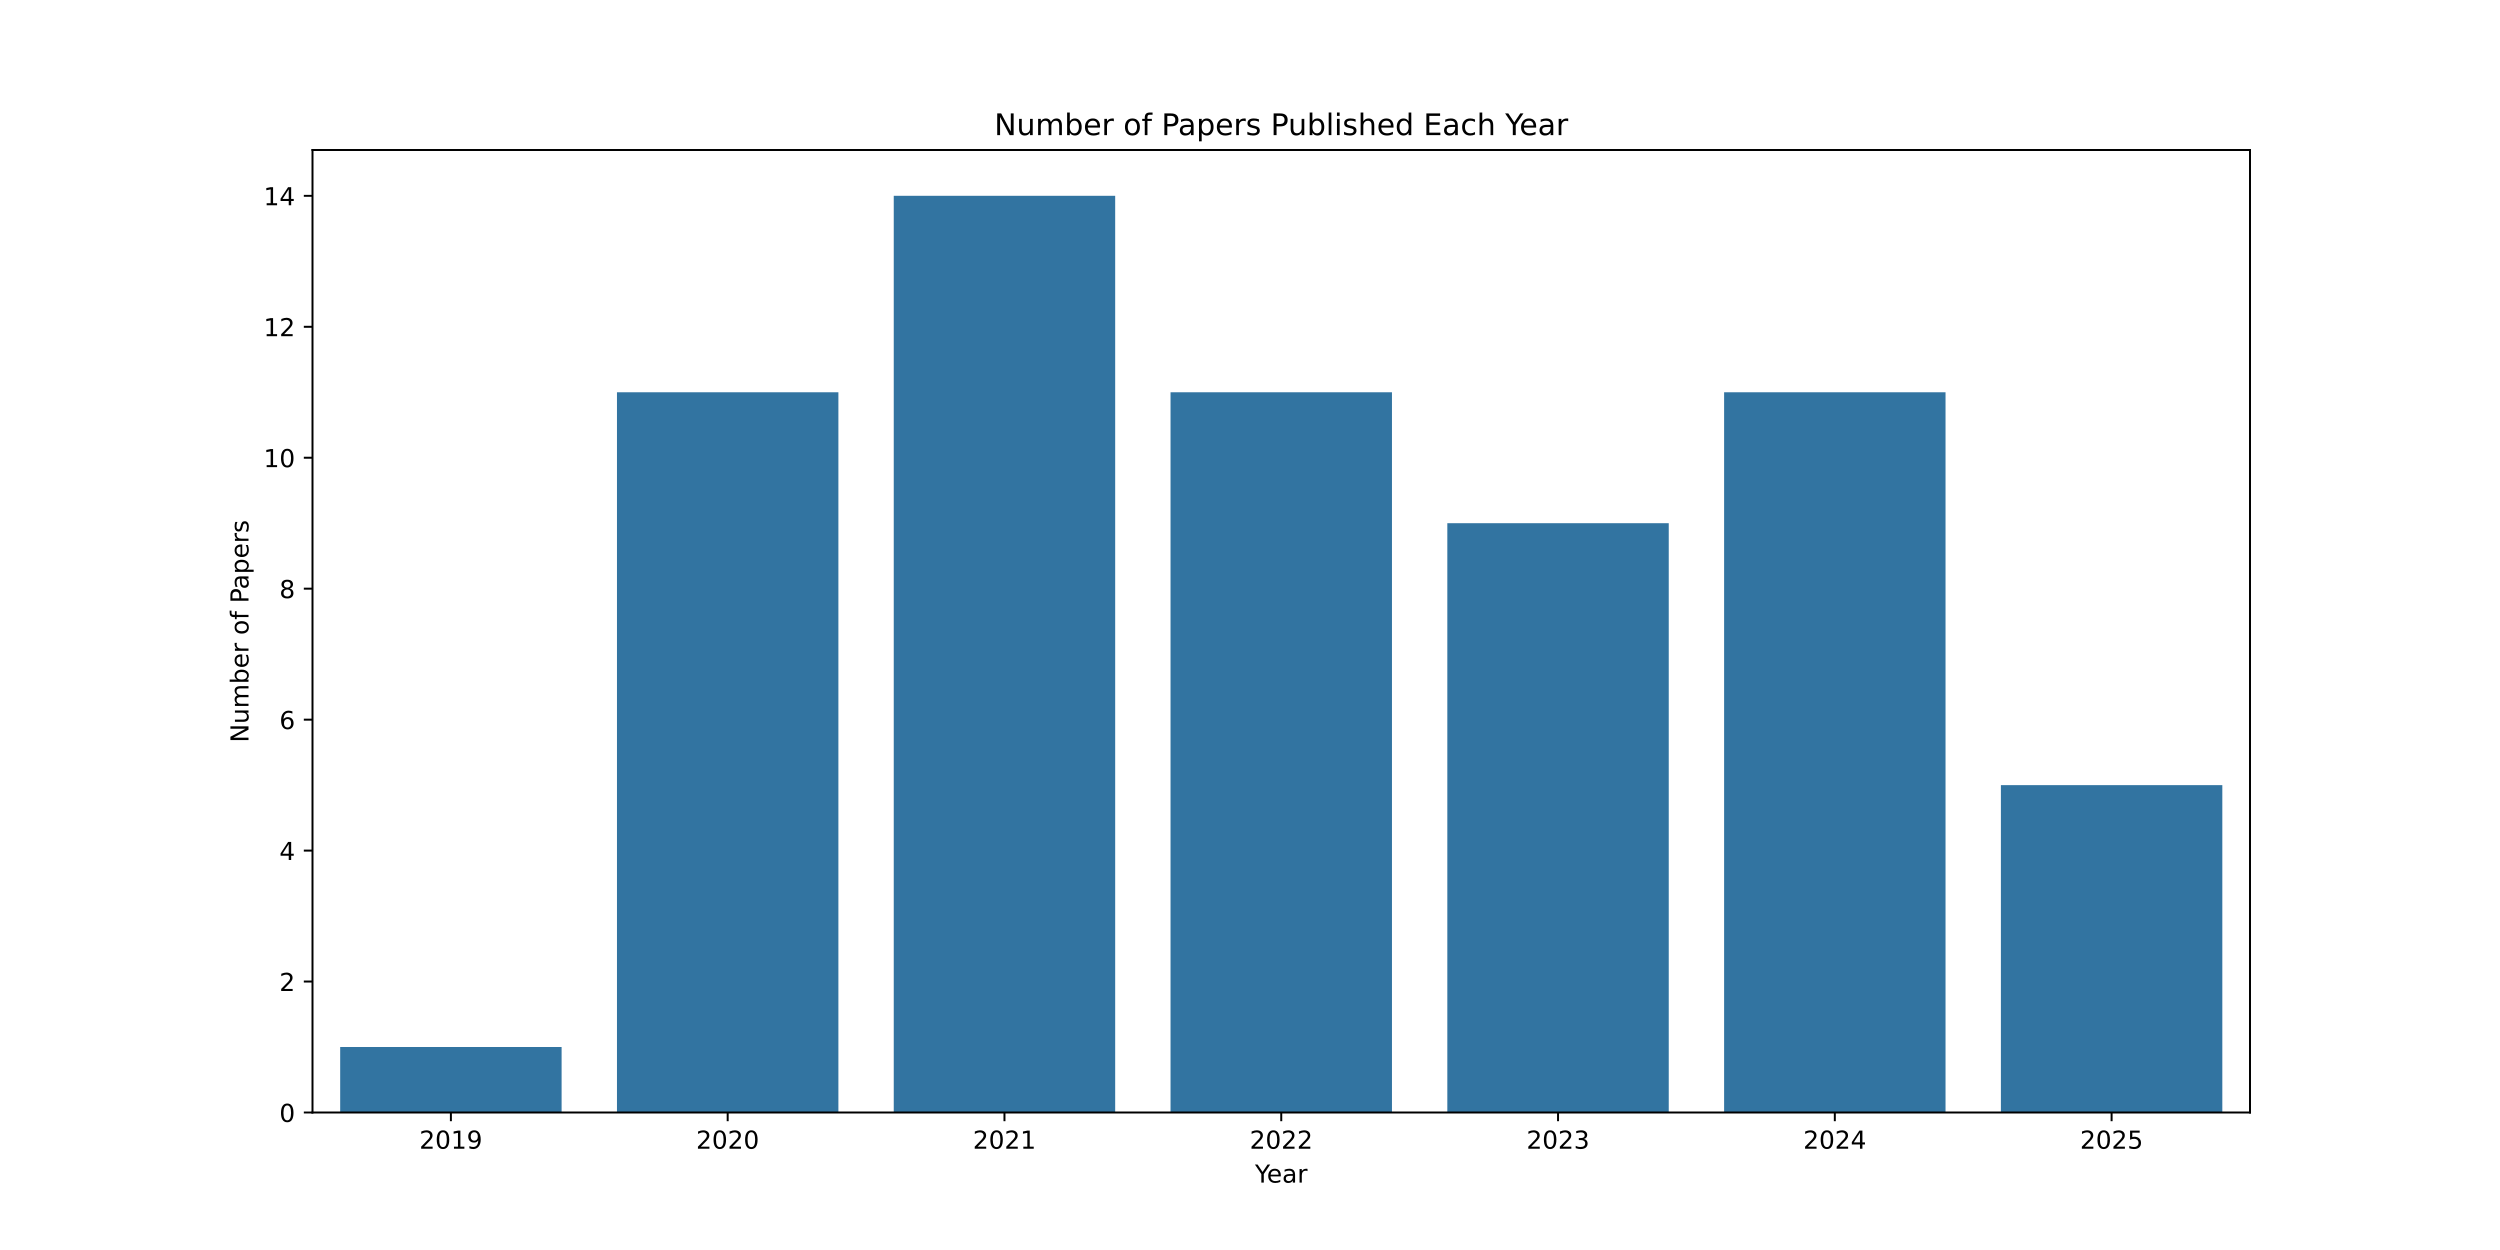
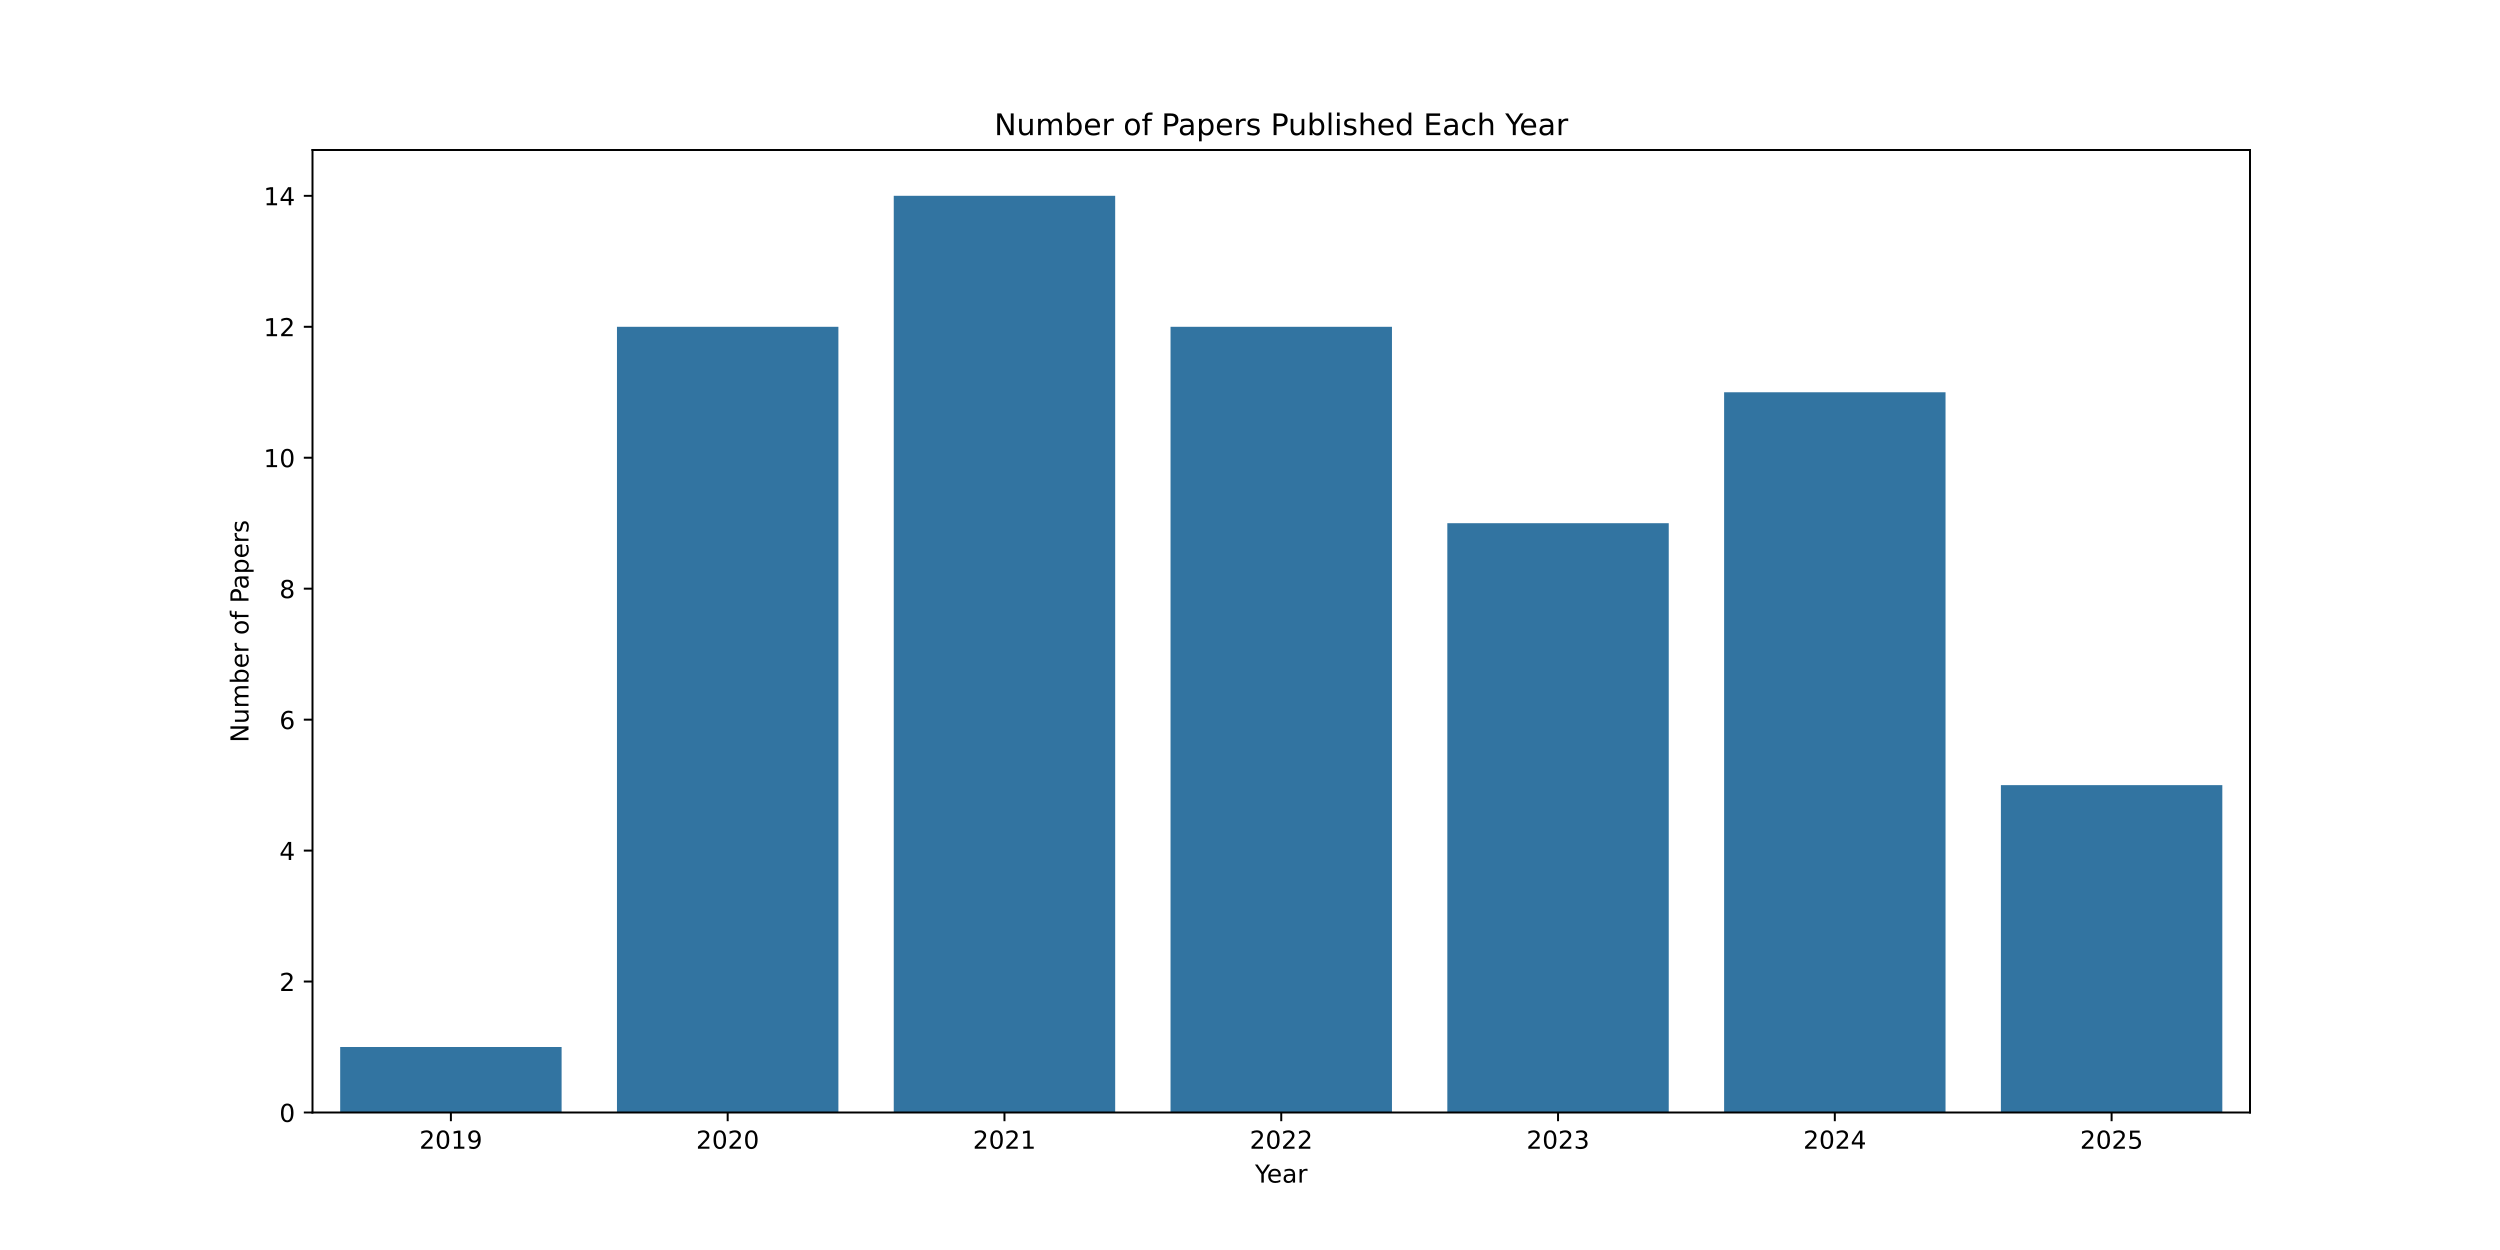
<svg xmlns="http://www.w3.org/2000/svg" xmlns:xlink="http://www.w3.org/1999/xlink" width="1008pt" height="504pt" viewBox="0 0 1008 504" version="1.1">
  <defs>
    <style type="text/css">*{stroke-linejoin: round; stroke-linecap: butt}</style>
  </defs>
  <g id="figure_1">
    <g id="patch_1">
      <path d="M 0 504  L 1008 504  L 1008 0  L 0 0  z " style="fill: #ffffff" />
    </g>
    <g id="axes_1">
      <g id="patch_2">
        <path d="M 126 448.56  L 907.2 448.56  L 907.2 60.48  L 126 60.48  z " style="fill: #ffffff" />
      </g>
      <g id="patch_3">
-         <path d="M 137.16 448.56  L 226.44 448.56  L 226.44 422.16  L 137.16 422.16  z " clip-path="url(#p7659102a80)" style="fill: #3274a1" />
+         <path d="M 137.16 448.56  L 226.44 448.56  L 226.44 422.16  L 137.16 422.16  z " clip-path="url(#p4bd966599b)" style="fill: #3274a1" />
      </g>
      <g id="patch_4">
-         <path d="M 248.76 448.56  L 338.04 448.56  L 338.04 158.16  L 248.76 158.16  z " clip-path="url(#p7659102a80)" style="fill: #3274a1" />
+         <path d="M 248.76 448.56  L 338.04 448.56  L 338.04 131.76  L 248.76 131.76  z " clip-path="url(#p4bd966599b)" style="fill: #3274a1" />
      </g>
      <g id="patch_5">
-         <path d="M 360.36 448.56  L 449.64 448.56  L 449.64 78.96  L 360.36 78.96  z " clip-path="url(#p7659102a80)" style="fill: #3274a1" />
+         <path d="M 360.36 448.56  L 449.64 448.56  L 449.64 78.96  L 360.36 78.96  z " clip-path="url(#p4bd966599b)" style="fill: #3274a1" />
      </g>
      <g id="patch_6">
-         <path d="M 471.96 448.56  L 561.24 448.56  L 561.24 158.16  L 471.96 158.16  z " clip-path="url(#p7659102a80)" style="fill: #3274a1" />
+         <path d="M 471.96 448.56  L 561.24 448.56  L 561.24 131.76  L 471.96 131.76  z " clip-path="url(#p4bd966599b)" style="fill: #3274a1" />
      </g>
      <g id="patch_7">
-         <path d="M 583.56 448.56  L 672.84 448.56  L 672.84 210.96  L 583.56 210.96  z " clip-path="url(#p7659102a80)" style="fill: #3274a1" />
+         <path d="M 583.56 448.56  L 672.84 448.56  L 672.84 210.96  L 583.56 210.96  z " clip-path="url(#p4bd966599b)" style="fill: #3274a1" />
      </g>
      <g id="patch_8">
-         <path d="M 695.16 448.56  L 784.44 448.56  L 784.44 158.16  L 695.16 158.16  z " clip-path="url(#p7659102a80)" style="fill: #3274a1" />
+         <path d="M 695.16 448.56  L 784.44 448.56  L 784.44 158.16  L 695.16 158.16  z " clip-path="url(#p4bd966599b)" style="fill: #3274a1" />
      </g>
      <g id="patch_9">
-         <path d="M 806.76 448.56  L 896.04 448.56  L 896.04 316.56  L 806.76 316.56  z " clip-path="url(#p7659102a80)" style="fill: #3274a1" />
+         <path d="M 806.76 448.56  L 896.04 448.56  L 896.04 316.56  L 806.76 316.56  z " clip-path="url(#p4bd966599b)" style="fill: #3274a1" />
      </g>
      <g id="matplotlib.axis_1">
        <g id="xtick_1">
          <g id="line2d_1">
            <defs>
-               <path id="m0e9e17a9ed" d="M 0 0  L 0 3.5  " style="stroke: #000000; stroke-width: 0.8" />
+               <path id="mdeabe207a8" d="M 0 0  L 0 3.5  " style="stroke: #000000; stroke-width: 0.8" />
            </defs>
            <g>
-               <use xlink:href="#m0e9e17a9ed" x="181.8" y="448.56" style="stroke: #000000; stroke-width: 0.8" />
+               <use xlink:href="#mdeabe207a8" x="181.8" y="448.56" style="stroke: #000000; stroke-width: 0.8" />
            </g>
          </g>
          <g id="text_1">
            <g transform="translate(169.075 463.1584) scale(0.1 -0.1)">
              <defs>
                <path id="DejaVuSans-32" d="M 1228 531  L 3431 531  L 3431 0  L 469 0  L 469 531  Q 828 903 1448 1529  Q 2069 2156 2228 2338  Q 2531 2678 2651 2914  Q 2772 3150 2772 3378  Q 2772 3750 2511 3984  Q 2250 4219 1831 4219  Q 1534 4219 1204 4116  Q 875 4013 500 3803  L 500 4441  Q 881 4594 1212 4672  Q 1544 4750 1819 4750  Q 2544 4750 2975 4387  Q 3406 4025 3406 3419  Q 3406 3131 3298 2873  Q 3191 2616 2906 2266  Q 2828 2175 2409 1742  Q 1991 1309 1228 531  z " transform="scale(0.015625)" />
                <path id="DejaVuSans-30" d="M 2034 4250  Q 1547 4250 1301 3770  Q 1056 3291 1056 2328  Q 1056 1369 1301 889  Q 1547 409 2034 409  Q 2525 409 2770 889  Q 3016 1369 3016 2328  Q 3016 3291 2770 3770  Q 2525 4250 2034 4250  z M 2034 4750  Q 2819 4750 3233 4129  Q 3647 3509 3647 2328  Q 3647 1150 3233 529  Q 2819 -91 2034 -91  Q 1250 -91 836 529  Q 422 1150 422 2328  Q 422 3509 836 4129  Q 1250 4750 2034 4750  z " transform="scale(0.015625)" />
                <path id="DejaVuSans-31" d="M 794 531  L 1825 531  L 1825 4091  L 703 3866  L 703 4441  L 1819 4666  L 2450 4666  L 2450 531  L 3481 531  L 3481 0  L 794 0  L 794 531  z " transform="scale(0.015625)" />
                <path id="DejaVuSans-39" d="M 703 97  L 703 672  Q 941 559 1184 500  Q 1428 441 1663 441  Q 2288 441 2617 861  Q 2947 1281 2994 2138  Q 2813 1869 2534 1725  Q 2256 1581 1919 1581  Q 1219 1581 811 2004  Q 403 2428 403 3163  Q 403 3881 828 4315  Q 1253 4750 1959 4750  Q 2769 4750 3195 4129  Q 3622 3509 3622 2328  Q 3622 1225 3098 567  Q 2575 -91 1691 -91  Q 1453 -91 1209 -44  Q 966 3 703 97  z M 1959 2075  Q 2384 2075 2632 2365  Q 2881 2656 2881 3163  Q 2881 3666 2632 3958  Q 2384 4250 1959 4250  Q 1534 4250 1286 3958  Q 1038 3666 1038 3163  Q 1038 2656 1286 2365  Q 1534 2075 1959 2075  z " transform="scale(0.015625)" />
              </defs>
              <use xlink:href="#DejaVuSans-32" />
              <use xlink:href="#DejaVuSans-30" transform="translate(63.62305 0)" />
              <use xlink:href="#DejaVuSans-31" transform="translate(127.2461 0)" />
              <use xlink:href="#DejaVuSans-39" transform="translate(190.8691 0)" />
            </g>
          </g>
        </g>
        <g id="xtick_2">
          <g id="line2d_2">
            <g>
-               <use xlink:href="#m0e9e17a9ed" x="293.4" y="448.56" style="stroke: #000000; stroke-width: 0.8" />
+               <use xlink:href="#mdeabe207a8" x="293.4" y="448.56" style="stroke: #000000; stroke-width: 0.8" />
            </g>
          </g>
          <g id="text_2">
            <g transform="translate(280.675 463.1584) scale(0.1 -0.1)">
              <use xlink:href="#DejaVuSans-32" />
              <use xlink:href="#DejaVuSans-30" transform="translate(63.62305 0)" />
              <use xlink:href="#DejaVuSans-32" transform="translate(127.2461 0)" />
              <use xlink:href="#DejaVuSans-30" transform="translate(190.8691 0)" />
            </g>
          </g>
        </g>
        <g id="xtick_3">
          <g id="line2d_3">
            <g>
-               <use xlink:href="#m0e9e17a9ed" x="405" y="448.56" style="stroke: #000000; stroke-width: 0.8" />
+               <use xlink:href="#mdeabe207a8" x="405" y="448.56" style="stroke: #000000; stroke-width: 0.8" />
            </g>
          </g>
          <g id="text_3">
            <g transform="translate(392.275 463.1584) scale(0.1 -0.1)">
              <use xlink:href="#DejaVuSans-32" />
              <use xlink:href="#DejaVuSans-30" transform="translate(63.62305 0)" />
              <use xlink:href="#DejaVuSans-32" transform="translate(127.2461 0)" />
              <use xlink:href="#DejaVuSans-31" transform="translate(190.8691 0)" />
            </g>
          </g>
        </g>
        <g id="xtick_4">
          <g id="line2d_4">
            <g>
-               <use xlink:href="#m0e9e17a9ed" x="516.6" y="448.56" style="stroke: #000000; stroke-width: 0.8" />
+               <use xlink:href="#mdeabe207a8" x="516.6" y="448.56" style="stroke: #000000; stroke-width: 0.8" />
            </g>
          </g>
          <g id="text_4">
            <g transform="translate(503.875 463.1584) scale(0.1 -0.1)">
              <use xlink:href="#DejaVuSans-32" />
              <use xlink:href="#DejaVuSans-30" transform="translate(63.62305 0)" />
              <use xlink:href="#DejaVuSans-32" transform="translate(127.2461 0)" />
              <use xlink:href="#DejaVuSans-32" transform="translate(190.8691 0)" />
            </g>
          </g>
        </g>
        <g id="xtick_5">
          <g id="line2d_5">
            <g>
-               <use xlink:href="#m0e9e17a9ed" x="628.2" y="448.56" style="stroke: #000000; stroke-width: 0.8" />
+               <use xlink:href="#mdeabe207a8" x="628.2" y="448.56" style="stroke: #000000; stroke-width: 0.8" />
            </g>
          </g>
          <g id="text_5">
            <g transform="translate(615.475 463.1584) scale(0.1 -0.1)">
              <defs>
                <path id="DejaVuSans-33" d="M 2597 2516  Q 3050 2419 3304 2112  Q 3559 1806 3559 1356  Q 3559 666 3084 287  Q 2609 -91 1734 -91  Q 1441 -91 1130 -33  Q 819 25 488 141  L 488 750  Q 750 597 1062 519  Q 1375 441 1716 441  Q 2309 441 2620 675  Q 2931 909 2931 1356  Q 2931 1769 2642 2001  Q 2353 2234 1838 2234  L 1294 2234  L 1294 2753  L 1863 2753  Q 2328 2753 2575 2939  Q 2822 3125 2822 3475  Q 2822 3834 2567 4026  Q 2313 4219 1838 4219  Q 1578 4219 1281 4162  Q 984 4106 628 3988  L 628 4550  Q 988 4650 1302 4700  Q 1616 4750 1894 4750  Q 2613 4750 3031 4423  Q 3450 4097 3450 3541  Q 3450 3153 3228 2886  Q 3006 2619 2597 2516  z " transform="scale(0.015625)" />
              </defs>
              <use xlink:href="#DejaVuSans-32" />
              <use xlink:href="#DejaVuSans-30" transform="translate(63.62305 0)" />
              <use xlink:href="#DejaVuSans-32" transform="translate(127.2461 0)" />
              <use xlink:href="#DejaVuSans-33" transform="translate(190.8691 0)" />
            </g>
          </g>
        </g>
        <g id="xtick_6">
          <g id="line2d_6">
            <g>
-               <use xlink:href="#m0e9e17a9ed" x="739.8" y="448.56" style="stroke: #000000; stroke-width: 0.8" />
+               <use xlink:href="#mdeabe207a8" x="739.8" y="448.56" style="stroke: #000000; stroke-width: 0.8" />
            </g>
          </g>
          <g id="text_6">
            <g transform="translate(727.075 463.1584) scale(0.1 -0.1)">
              <defs>
                <path id="DejaVuSans-34" d="M 2419 4116  L 825 1625  L 2419 1625  L 2419 4116  z M 2253 4666  L 3047 4666  L 3047 1625  L 3713 1625  L 3713 1100  L 3047 1100  L 3047 0  L 2419 0  L 2419 1100  L 313 1100  L 313 1709  L 2253 4666  z " transform="scale(0.015625)" />
              </defs>
              <use xlink:href="#DejaVuSans-32" />
              <use xlink:href="#DejaVuSans-30" transform="translate(63.62305 0)" />
              <use xlink:href="#DejaVuSans-32" transform="translate(127.2461 0)" />
              <use xlink:href="#DejaVuSans-34" transform="translate(190.8691 0)" />
            </g>
          </g>
        </g>
        <g id="xtick_7">
          <g id="line2d_7">
            <g>
-               <use xlink:href="#m0e9e17a9ed" x="851.4" y="448.56" style="stroke: #000000; stroke-width: 0.8" />
+               <use xlink:href="#mdeabe207a8" x="851.4" y="448.56" style="stroke: #000000; stroke-width: 0.8" />
            </g>
          </g>
          <g id="text_7">
            <g transform="translate(838.675 463.1584) scale(0.1 -0.1)">
              <defs>
                <path id="DejaVuSans-35" d="M 691 4666  L 3169 4666  L 3169 4134  L 1269 4134  L 1269 2991  Q 1406 3038 1543 3061  Q 1681 3084 1819 3084  Q 2600 3084 3056 2656  Q 3513 2228 3513 1497  Q 3513 744 3044 326  Q 2575 -91 1722 -91  Q 1428 -91 1123 -41  Q 819 9 494 109  L 494 744  Q 775 591 1075 516  Q 1375 441 1709 441  Q 2250 441 2565 725  Q 2881 1009 2881 1497  Q 2881 1984 2565 2268  Q 2250 2553 1709 2553  Q 1456 2553 1204 2497  Q 953 2441 691 2322  L 691 4666  z " transform="scale(0.015625)" />
              </defs>
              <use xlink:href="#DejaVuSans-32" />
              <use xlink:href="#DejaVuSans-30" transform="translate(63.62305 0)" />
              <use xlink:href="#DejaVuSans-32" transform="translate(127.2461 0)" />
              <use xlink:href="#DejaVuSans-35" transform="translate(190.8691 0)" />
            </g>
          </g>
        </g>
        <g id="text_8">
          <g transform="translate(506.0125 476.8366) scale(0.1 -0.1)">
            <defs>
              <path id="DejaVuSans-59" d="M -13 4666  L 666 4666  L 1959 2747  L 3244 4666  L 3922 4666  L 2272 2222  L 2272 0  L 1638 0  L 1638 2222  L -13 4666  z " transform="scale(0.015625)" />
              <path id="DejaVuSans-65" d="M 3597 1894  L 3597 1613  L 953 1613  Q 991 1019 1311 708  Q 1631 397 2203 397  Q 2534 397 2845 478  Q 3156 559 3463 722  L 3463 178  Q 3153 47 2828 -22  Q 2503 -91 2169 -91  Q 1331 -91 842 396  Q 353 884 353 1716  Q 353 2575 817 3079  Q 1281 3584 2069 3584  Q 2775 3584 3186 3129  Q 3597 2675 3597 1894  z M 3022 2063  Q 3016 2534 2758 2815  Q 2500 3097 2075 3097  Q 1594 3097 1305 2825  Q 1016 2553 972 2059  L 3022 2063  z " transform="scale(0.015625)" />
              <path id="DejaVuSans-61" d="M 2194 1759  Q 1497 1759 1228 1600  Q 959 1441 959 1056  Q 959 750 1161 570  Q 1363 391 1709 391  Q 2188 391 2477 730  Q 2766 1069 2766 1631  L 2766 1759  L 2194 1759  z M 3341 1997  L 3341 0  L 2766 0  L 2766 531  Q 2569 213 2275 61  Q 1981 -91 1556 -91  Q 1019 -91 701 211  Q 384 513 384 1019  Q 384 1609 779 1909  Q 1175 2209 1959 2209  L 2766 2209  L 2766 2266  Q 2766 2663 2505 2880  Q 2244 3097 1772 3097  Q 1472 3097 1187 3025  Q 903 2953 641 2809  L 641 3341  Q 956 3463 1253 3523  Q 1550 3584 1831 3584  Q 2591 3584 2966 3190  Q 3341 2797 3341 1997  z " transform="scale(0.015625)" />
              <path id="DejaVuSans-72" d="M 2631 2963  Q 2534 3019 2420 3045  Q 2306 3072 2169 3072  Q 1681 3072 1420 2755  Q 1159 2438 1159 1844  L 1159 0  L 581 0  L 581 3500  L 1159 3500  L 1159 2956  Q 1341 3275 1631 3429  Q 1922 3584 2338 3584  Q 2397 3584 2469 3576  Q 2541 3569 2628 3553  L 2631 2963  z " transform="scale(0.015625)" />
            </defs>
            <use xlink:href="#DejaVuSans-59" />
            <use xlink:href="#DejaVuSans-65" transform="translate(47.83398 0)" />
            <use xlink:href="#DejaVuSans-61" transform="translate(109.3574 0)" />
            <use xlink:href="#DejaVuSans-72" transform="translate(170.6367 0)" />
          </g>
        </g>
      </g>
      <g id="matplotlib.axis_2">
        <g id="ytick_1">
          <g id="line2d_8">
            <defs>
-               <path id="mdabbda9c09" d="M 0 0  L -3.5 0  " style="stroke: #000000; stroke-width: 0.8" />
+               <path id="m1e022f76de" d="M 0 0  L -3.5 0  " style="stroke: #000000; stroke-width: 0.8" />
            </defs>
            <g>
-               <use xlink:href="#mdabbda9c09" x="126" y="448.56" style="stroke: #000000; stroke-width: 0.8" />
+               <use xlink:href="#m1e022f76de" x="126" y="448.56" style="stroke: #000000; stroke-width: 0.8" />
            </g>
          </g>
          <g id="text_9">
            <g transform="translate(112.6375 452.3592) scale(0.1 -0.1)">
              <use xlink:href="#DejaVuSans-30" />
            </g>
          </g>
        </g>
        <g id="ytick_2">
          <g id="line2d_9">
            <g>
-               <use xlink:href="#mdabbda9c09" x="126" y="395.76" style="stroke: #000000; stroke-width: 0.8" />
+               <use xlink:href="#m1e022f76de" x="126" y="395.76" style="stroke: #000000; stroke-width: 0.8" />
            </g>
          </g>
          <g id="text_10">
            <g transform="translate(112.6375 399.5592) scale(0.1 -0.1)">
              <use xlink:href="#DejaVuSans-32" />
            </g>
          </g>
        </g>
        <g id="ytick_3">
          <g id="line2d_10">
            <g>
-               <use xlink:href="#mdabbda9c09" x="126" y="342.96" style="stroke: #000000; stroke-width: 0.8" />
+               <use xlink:href="#m1e022f76de" x="126" y="342.96" style="stroke: #000000; stroke-width: 0.8" />
            </g>
          </g>
          <g id="text_11">
            <g transform="translate(112.6375 346.7592) scale(0.1 -0.1)">
              <use xlink:href="#DejaVuSans-34" />
            </g>
          </g>
        </g>
        <g id="ytick_4">
          <g id="line2d_11">
            <g>
-               <use xlink:href="#mdabbda9c09" x="126" y="290.16" style="stroke: #000000; stroke-width: 0.8" />
+               <use xlink:href="#m1e022f76de" x="126" y="290.16" style="stroke: #000000; stroke-width: 0.8" />
            </g>
          </g>
          <g id="text_12">
            <g transform="translate(112.6375 293.9592) scale(0.1 -0.1)">
              <defs>
                <path id="DejaVuSans-36" d="M 2113 2584  Q 1688 2584 1439 2293  Q 1191 2003 1191 1497  Q 1191 994 1439 701  Q 1688 409 2113 409  Q 2538 409 2786 701  Q 3034 994 3034 1497  Q 3034 2003 2786 2293  Q 2538 2584 2113 2584  z M 3366 4563  L 3366 3988  Q 3128 4100 2886 4159  Q 2644 4219 2406 4219  Q 1781 4219 1451 3797  Q 1122 3375 1075 2522  Q 1259 2794 1537 2939  Q 1816 3084 2150 3084  Q 2853 3084 3261 2657  Q 3669 2231 3669 1497  Q 3669 778 3244 343  Q 2819 -91 2113 -91  Q 1303 -91 875 529  Q 447 1150 447 2328  Q 447 3434 972 4092  Q 1497 4750 2381 4750  Q 2619 4750 2861 4703  Q 3103 4656 3366 4563  z " transform="scale(0.015625)" />
              </defs>
              <use xlink:href="#DejaVuSans-36" />
            </g>
          </g>
        </g>
        <g id="ytick_5">
          <g id="line2d_12">
            <g>
-               <use xlink:href="#mdabbda9c09" x="126" y="237.36" style="stroke: #000000; stroke-width: 0.8" />
+               <use xlink:href="#m1e022f76de" x="126" y="237.36" style="stroke: #000000; stroke-width: 0.8" />
            </g>
          </g>
          <g id="text_13">
            <g transform="translate(112.6375 241.1592) scale(0.1 -0.1)">
              <defs>
                <path id="DejaVuSans-38" d="M 2034 2216  Q 1584 2216 1326 1975  Q 1069 1734 1069 1313  Q 1069 891 1326 650  Q 1584 409 2034 409  Q 2484 409 2743 651  Q 3003 894 3003 1313  Q 3003 1734 2745 1975  Q 2488 2216 2034 2216  z M 1403 2484  Q 997 2584 770 2862  Q 544 3141 544 3541  Q 544 4100 942 4425  Q 1341 4750 2034 4750  Q 2731 4750 3128 4425  Q 3525 4100 3525 3541  Q 3525 3141 3298 2862  Q 3072 2584 2669 2484  Q 3125 2378 3379 2068  Q 3634 1759 3634 1313  Q 3634 634 3220 271  Q 2806 -91 2034 -91  Q 1263 -91 848 271  Q 434 634 434 1313  Q 434 1759 690 2068  Q 947 2378 1403 2484  z M 1172 3481  Q 1172 3119 1398 2916  Q 1625 2713 2034 2713  Q 2441 2713 2670 2916  Q 2900 3119 2900 3481  Q 2900 3844 2670 4047  Q 2441 4250 2034 4250  Q 1625 4250 1398 4047  Q 1172 3844 1172 3481  z " transform="scale(0.015625)" />
              </defs>
              <use xlink:href="#DejaVuSans-38" />
            </g>
          </g>
        </g>
        <g id="ytick_6">
          <g id="line2d_13">
            <g>
-               <use xlink:href="#mdabbda9c09" x="126" y="184.56" style="stroke: #000000; stroke-width: 0.8" />
+               <use xlink:href="#m1e022f76de" x="126" y="184.56" style="stroke: #000000; stroke-width: 0.8" />
            </g>
          </g>
          <g id="text_14">
            <g transform="translate(106.275 188.3592) scale(0.1 -0.1)">
              <use xlink:href="#DejaVuSans-31" />
              <use xlink:href="#DejaVuSans-30" transform="translate(63.62305 0)" />
            </g>
          </g>
        </g>
        <g id="ytick_7">
          <g id="line2d_14">
            <g>
-               <use xlink:href="#mdabbda9c09" x="126" y="131.76" style="stroke: #000000; stroke-width: 0.8" />
+               <use xlink:href="#m1e022f76de" x="126" y="131.76" style="stroke: #000000; stroke-width: 0.8" />
            </g>
          </g>
          <g id="text_15">
            <g transform="translate(106.275 135.5592) scale(0.1 -0.1)">
              <use xlink:href="#DejaVuSans-31" />
              <use xlink:href="#DejaVuSans-32" transform="translate(63.62305 0)" />
            </g>
          </g>
        </g>
        <g id="ytick_8">
          <g id="line2d_15">
            <g>
-               <use xlink:href="#mdabbda9c09" x="126" y="78.96" style="stroke: #000000; stroke-width: 0.8" />
+               <use xlink:href="#m1e022f76de" x="126" y="78.96" style="stroke: #000000; stroke-width: 0.8" />
            </g>
          </g>
          <g id="text_16">
            <g transform="translate(106.275 82.75922) scale(0.1 -0.1)">
              <use xlink:href="#DejaVuSans-31" />
              <use xlink:href="#DejaVuSans-34" transform="translate(63.62305 0)" />
            </g>
          </g>
        </g>
        <g id="text_17">
          <g transform="translate(100.1953 299.3684) rotate(-90) scale(0.1 -0.1)">
            <defs>
              <path id="DejaVuSans-4e" d="M 628 4666  L 1478 4666  L 3547 763  L 3547 4666  L 4159 4666  L 4159 0  L 3309 0  L 1241 3903  L 1241 0  L 628 0  L 628 4666  z " transform="scale(0.015625)" />
              <path id="DejaVuSans-75" d="M 544 1381  L 544 3500  L 1119 3500  L 1119 1403  Q 1119 906 1312 657  Q 1506 409 1894 409  Q 2359 409 2629 706  Q 2900 1003 2900 1516  L 2900 3500  L 3475 3500  L 3475 0  L 2900 0  L 2900 538  Q 2691 219 2414 64  Q 2138 -91 1772 -91  Q 1169 -91 856 284  Q 544 659 544 1381  z M 1991 3584  L 1991 3584  z " transform="scale(0.015625)" />
              <path id="DejaVuSans-6d" d="M 3328 2828  Q 3544 3216 3844 3400  Q 4144 3584 4550 3584  Q 5097 3584 5394 3201  Q 5691 2819 5691 2113  L 5691 0  L 5113 0  L 5113 2094  Q 5113 2597 4934 2840  Q 4756 3084 4391 3084  Q 3944 3084 3684 2787  Q 3425 2491 3425 1978  L 3425 0  L 2847 0  L 2847 2094  Q 2847 2600 2669 2842  Q 2491 3084 2119 3084  Q 1678 3084 1418 2786  Q 1159 2488 1159 1978  L 1159 0  L 581 0  L 581 3500  L 1159 3500  L 1159 2956  Q 1356 3278 1631 3431  Q 1906 3584 2284 3584  Q 2666 3584 2933 3390  Q 3200 3197 3328 2828  z " transform="scale(0.015625)" />
              <path id="DejaVuSans-62" d="M 3116 1747  Q 3116 2381 2855 2742  Q 2594 3103 2138 3103  Q 1681 3103 1420 2742  Q 1159 2381 1159 1747  Q 1159 1113 1420 752  Q 1681 391 2138 391  Q 2594 391 2855 752  Q 3116 1113 3116 1747  z M 1159 2969  Q 1341 3281 1617 3432  Q 1894 3584 2278 3584  Q 2916 3584 3314 3078  Q 3713 2572 3713 1747  Q 3713 922 3314 415  Q 2916 -91 2278 -91  Q 1894 -91 1617 61  Q 1341 213 1159 525  L 1159 0  L 581 0  L 581 4863  L 1159 4863  L 1159 2969  z " transform="scale(0.015625)" />
              <path id="DejaVuSans-20" transform="scale(0.015625)" />
              <path id="DejaVuSans-6f" d="M 1959 3097  Q 1497 3097 1228 2736  Q 959 2375 959 1747  Q 959 1119 1226 758  Q 1494 397 1959 397  Q 2419 397 2687 759  Q 2956 1122 2956 1747  Q 2956 2369 2687 2733  Q 2419 3097 1959 3097  z M 1959 3584  Q 2709 3584 3137 3096  Q 3566 2609 3566 1747  Q 3566 888 3137 398  Q 2709 -91 1959 -91  Q 1206 -91 779 398  Q 353 888 353 1747  Q 353 2609 779 3096  Q 1206 3584 1959 3584  z " transform="scale(0.015625)" />
              <path id="DejaVuSans-66" d="M 2375 4863  L 2375 4384  L 1825 4384  Q 1516 4384 1395 4259  Q 1275 4134 1275 3809  L 1275 3500  L 2222 3500  L 2222 3053  L 1275 3053  L 1275 0  L 697 0  L 697 3053  L 147 3053  L 147 3500  L 697 3500  L 697 3744  Q 697 4328 969 4595  Q 1241 4863 1831 4863  L 2375 4863  z " transform="scale(0.015625)" />
              <path id="DejaVuSans-50" d="M 1259 4147  L 1259 2394  L 2053 2394  Q 2494 2394 2734 2622  Q 2975 2850 2975 3272  Q 2975 3691 2734 3919  Q 2494 4147 2053 4147  L 1259 4147  z M 628 4666  L 2053 4666  Q 2838 4666 3239 4311  Q 3641 3956 3641 3272  Q 3641 2581 3239 2228  Q 2838 1875 2053 1875  L 1259 1875  L 1259 0  L 628 0  L 628 4666  z " transform="scale(0.015625)" />
              <path id="DejaVuSans-70" d="M 1159 525  L 1159 -1331  L 581 -1331  L 581 3500  L 1159 3500  L 1159 2969  Q 1341 3281 1617 3432  Q 1894 3584 2278 3584  Q 2916 3584 3314 3078  Q 3713 2572 3713 1747  Q 3713 922 3314 415  Q 2916 -91 2278 -91  Q 1894 -91 1617 61  Q 1341 213 1159 525  z M 3116 1747  Q 3116 2381 2855 2742  Q 2594 3103 2138 3103  Q 1681 3103 1420 2742  Q 1159 2381 1159 1747  Q 1159 1113 1420 752  Q 1681 391 2138 391  Q 2594 391 2855 752  Q 3116 1113 3116 1747  z " transform="scale(0.015625)" />
              <path id="DejaVuSans-73" d="M 2834 3397  L 2834 2853  Q 2591 2978 2328 3040  Q 2066 3103 1784 3103  Q 1356 3103 1142 2972  Q 928 2841 928 2578  Q 928 2378 1081 2264  Q 1234 2150 1697 2047  L 1894 2003  Q 2506 1872 2764 1633  Q 3022 1394 3022 966  Q 3022 478 2636 193  Q 2250 -91 1575 -91  Q 1294 -91 989 -36  Q 684 19 347 128  L 347 722  Q 666 556 975 473  Q 1284 391 1588 391  Q 1994 391 2212 530  Q 2431 669 2431 922  Q 2431 1156 2273 1281  Q 2116 1406 1581 1522  L 1381 1569  Q 847 1681 609 1914  Q 372 2147 372 2553  Q 372 3047 722 3315  Q 1072 3584 1716 3584  Q 2034 3584 2315 3537  Q 2597 3491 2834 3397  z " transform="scale(0.015625)" />
            </defs>
            <use xlink:href="#DejaVuSans-4e" />
            <use xlink:href="#DejaVuSans-75" transform="translate(74.80469 0)" />
            <use xlink:href="#DejaVuSans-6d" transform="translate(138.1836 0)" />
            <use xlink:href="#DejaVuSans-62" transform="translate(235.5957 0)" />
            <use xlink:href="#DejaVuSans-65" transform="translate(299.0723 0)" />
            <use xlink:href="#DejaVuSans-72" transform="translate(360.5957 0)" />
            <use xlink:href="#DejaVuSans-20" transform="translate(401.709 0)" />
            <use xlink:href="#DejaVuSans-6f" transform="translate(433.4961 0)" />
            <use xlink:href="#DejaVuSans-66" transform="translate(494.6777 0)" />
            <use xlink:href="#DejaVuSans-20" transform="translate(529.8828 0)" />
            <use xlink:href="#DejaVuSans-50" transform="translate(561.6699 0)" />
            <use xlink:href="#DejaVuSans-61" transform="translate(617.4727 0)" />
            <use xlink:href="#DejaVuSans-70" transform="translate(678.752 0)" />
            <use xlink:href="#DejaVuSans-65" transform="translate(742.2285 0)" />
            <use xlink:href="#DejaVuSans-72" transform="translate(803.752 0)" />
            <use xlink:href="#DejaVuSans-73" transform="translate(844.8652 0)" />
          </g>
        </g>
      </g>
      <g id="line2d_16">
-         <path clip-path="url(#p7659102a80)" style="fill: none; stroke: #424242; stroke-width: 2.25; stroke-linecap: square" />
+         <path clip-path="url(#p4bd966599b)" style="fill: none; stroke: #424242; stroke-width: 2.25; stroke-linecap: square" />
      </g>
      <g id="line2d_17">
-         <path clip-path="url(#p7659102a80)" style="fill: none; stroke: #424242; stroke-width: 2.25; stroke-linecap: square" />
+         <path clip-path="url(#p4bd966599b)" style="fill: none; stroke: #424242; stroke-width: 2.25; stroke-linecap: square" />
      </g>
      <g id="line2d_18">
-         <path clip-path="url(#p7659102a80)" style="fill: none; stroke: #424242; stroke-width: 2.25; stroke-linecap: square" />
+         <path clip-path="url(#p4bd966599b)" style="fill: none; stroke: #424242; stroke-width: 2.25; stroke-linecap: square" />
      </g>
      <g id="line2d_19">
-         <path clip-path="url(#p7659102a80)" style="fill: none; stroke: #424242; stroke-width: 2.25; stroke-linecap: square" />
+         <path clip-path="url(#p4bd966599b)" style="fill: none; stroke: #424242; stroke-width: 2.25; stroke-linecap: square" />
      </g>
      <g id="line2d_20">
-         <path clip-path="url(#p7659102a80)" style="fill: none; stroke: #424242; stroke-width: 2.25; stroke-linecap: square" />
+         <path clip-path="url(#p4bd966599b)" style="fill: none; stroke: #424242; stroke-width: 2.25; stroke-linecap: square" />
      </g>
      <g id="line2d_21">
-         <path clip-path="url(#p7659102a80)" style="fill: none; stroke: #424242; stroke-width: 2.25; stroke-linecap: square" />
+         <path clip-path="url(#p4bd966599b)" style="fill: none; stroke: #424242; stroke-width: 2.25; stroke-linecap: square" />
      </g>
      <g id="line2d_22">
-         <path clip-path="url(#p7659102a80)" style="fill: none; stroke: #424242; stroke-width: 2.25; stroke-linecap: square" />
+         <path clip-path="url(#p4bd966599b)" style="fill: none; stroke: #424242; stroke-width: 2.25; stroke-linecap: square" />
      </g>
      <g id="patch_10">
        <path d="M 126 448.56  L 126 60.48  " style="fill: none; stroke: #000000; stroke-width: 0.8; stroke-linejoin: miter; stroke-linecap: square" />
      </g>
      <g id="patch_11">
        <path d="M 907.2 448.56  L 907.2 60.48  " style="fill: none; stroke: #000000; stroke-width: 0.8; stroke-linejoin: miter; stroke-linecap: square" />
      </g>
      <g id="patch_12">
        <path d="M 126 448.56  L 907.2 448.56  " style="fill: none; stroke: #000000; stroke-width: 0.8; stroke-linejoin: miter; stroke-linecap: square" />
      </g>
      <g id="patch_13">
        <path d="M 126 60.48  L 907.2 60.48  " style="fill: none; stroke: #000000; stroke-width: 0.8; stroke-linejoin: miter; stroke-linecap: square" />
      </g>
      <g id="text_18">
        <g transform="translate(400.8994 54.48) scale(0.12 -0.12)">
          <defs>
            <path id="DejaVuSans-6c" d="M 603 4863  L 1178 4863  L 1178 0  L 603 0  L 603 4863  z " transform="scale(0.015625)" />
            <path id="DejaVuSans-69" d="M 603 3500  L 1178 3500  L 1178 0  L 603 0  L 603 3500  z M 603 4863  L 1178 4863  L 1178 4134  L 603 4134  L 603 4863  z " transform="scale(0.015625)" />
            <path id="DejaVuSans-68" d="M 3513 2113  L 3513 0  L 2938 0  L 2938 2094  Q 2938 2591 2744 2837  Q 2550 3084 2163 3084  Q 1697 3084 1428 2787  Q 1159 2491 1159 1978  L 1159 0  L 581 0  L 581 4863  L 1159 4863  L 1159 2956  Q 1366 3272 1645 3428  Q 1925 3584 2291 3584  Q 2894 3584 3203 3211  Q 3513 2838 3513 2113  z " transform="scale(0.015625)" />
            <path id="DejaVuSans-64" d="M 2906 2969  L 2906 4863  L 3481 4863  L 3481 0  L 2906 0  L 2906 525  Q 2725 213 2448 61  Q 2172 -91 1784 -91  Q 1150 -91 751 415  Q 353 922 353 1747  Q 353 2572 751 3078  Q 1150 3584 1784 3584  Q 2172 3584 2448 3432  Q 2725 3281 2906 2969  z M 947 1747  Q 947 1113 1208 752  Q 1469 391 1925 391  Q 2381 391 2643 752  Q 2906 1113 2906 1747  Q 2906 2381 2643 2742  Q 2381 3103 1925 3103  Q 1469 3103 1208 2742  Q 947 2381 947 1747  z " transform="scale(0.015625)" />
            <path id="DejaVuSans-45" d="M 628 4666  L 3578 4666  L 3578 4134  L 1259 4134  L 1259 2753  L 3481 2753  L 3481 2222  L 1259 2222  L 1259 531  L 3634 531  L 3634 0  L 628 0  L 628 4666  z " transform="scale(0.015625)" />
            <path id="DejaVuSans-63" d="M 3122 3366  L 3122 2828  Q 2878 2963 2633 3030  Q 2388 3097 2138 3097  Q 1578 3097 1268 2742  Q 959 2388 959 1747  Q 959 1106 1268 751  Q 1578 397 2138 397  Q 2388 397 2633 464  Q 2878 531 3122 666  L 3122 134  Q 2881 22 2623 -34  Q 2366 -91 2075 -91  Q 1284 -91 818 406  Q 353 903 353 1747  Q 353 2603 823 3093  Q 1294 3584 2113 3584  Q 2378 3584 2631 3529  Q 2884 3475 3122 3366  z " transform="scale(0.015625)" />
          </defs>
          <use xlink:href="#DejaVuSans-4e" />
          <use xlink:href="#DejaVuSans-75" transform="translate(74.80469 0)" />
          <use xlink:href="#DejaVuSans-6d" transform="translate(138.1836 0)" />
          <use xlink:href="#DejaVuSans-62" transform="translate(235.5957 0)" />
          <use xlink:href="#DejaVuSans-65" transform="translate(299.0723 0)" />
          <use xlink:href="#DejaVuSans-72" transform="translate(360.5957 0)" />
          <use xlink:href="#DejaVuSans-20" transform="translate(401.709 0)" />
          <use xlink:href="#DejaVuSans-6f" transform="translate(433.4961 0)" />
          <use xlink:href="#DejaVuSans-66" transform="translate(494.6777 0)" />
          <use xlink:href="#DejaVuSans-20" transform="translate(529.8828 0)" />
          <use xlink:href="#DejaVuSans-50" transform="translate(561.6699 0)" />
          <use xlink:href="#DejaVuSans-61" transform="translate(617.4727 0)" />
          <use xlink:href="#DejaVuSans-70" transform="translate(678.752 0)" />
          <use xlink:href="#DejaVuSans-65" transform="translate(742.2285 0)" />
          <use xlink:href="#DejaVuSans-72" transform="translate(803.752 0)" />
          <use xlink:href="#DejaVuSans-73" transform="translate(844.8652 0)" />
          <use xlink:href="#DejaVuSans-20" transform="translate(896.9648 0)" />
          <use xlink:href="#DejaVuSans-50" transform="translate(928.752 0)" />
          <use xlink:href="#DejaVuSans-75" transform="translate(987.3047 0)" />
          <use xlink:href="#DejaVuSans-62" transform="translate(1050.684 0)" />
          <use xlink:href="#DejaVuSans-6c" transform="translate(1114.16 0)" />
          <use xlink:href="#DejaVuSans-69" transform="translate(1141.943 0)" />
          <use xlink:href="#DejaVuSans-73" transform="translate(1169.727 0)" />
          <use xlink:href="#DejaVuSans-68" transform="translate(1221.826 0)" />
          <use xlink:href="#DejaVuSans-65" transform="translate(1285.205 0)" />
          <use xlink:href="#DejaVuSans-64" transform="translate(1346.729 0)" />
          <use xlink:href="#DejaVuSans-20" transform="translate(1410.205 0)" />
          <use xlink:href="#DejaVuSans-45" transform="translate(1441.992 0)" />
          <use xlink:href="#DejaVuSans-61" transform="translate(1505.176 0)" />
          <use xlink:href="#DejaVuSans-63" transform="translate(1566.455 0)" />
          <use xlink:href="#DejaVuSans-68" transform="translate(1621.436 0)" />
          <use xlink:href="#DejaVuSans-20" transform="translate(1684.814 0)" />
          <use xlink:href="#DejaVuSans-59" transform="translate(1716.602 0)" />
          <use xlink:href="#DejaVuSans-65" transform="translate(1764.436 0)" />
          <use xlink:href="#DejaVuSans-61" transform="translate(1825.959 0)" />
          <use xlink:href="#DejaVuSans-72" transform="translate(1887.238 0)" />
        </g>
      </g>
    </g>
  </g>
  <defs>
-     <clipPath id="p7659102a80">
+     <clipPath id="p4bd966599b">
      <rect x="126" y="60.48" width="781.2" height="388.08" />
    </clipPath>
  </defs>
</svg>
